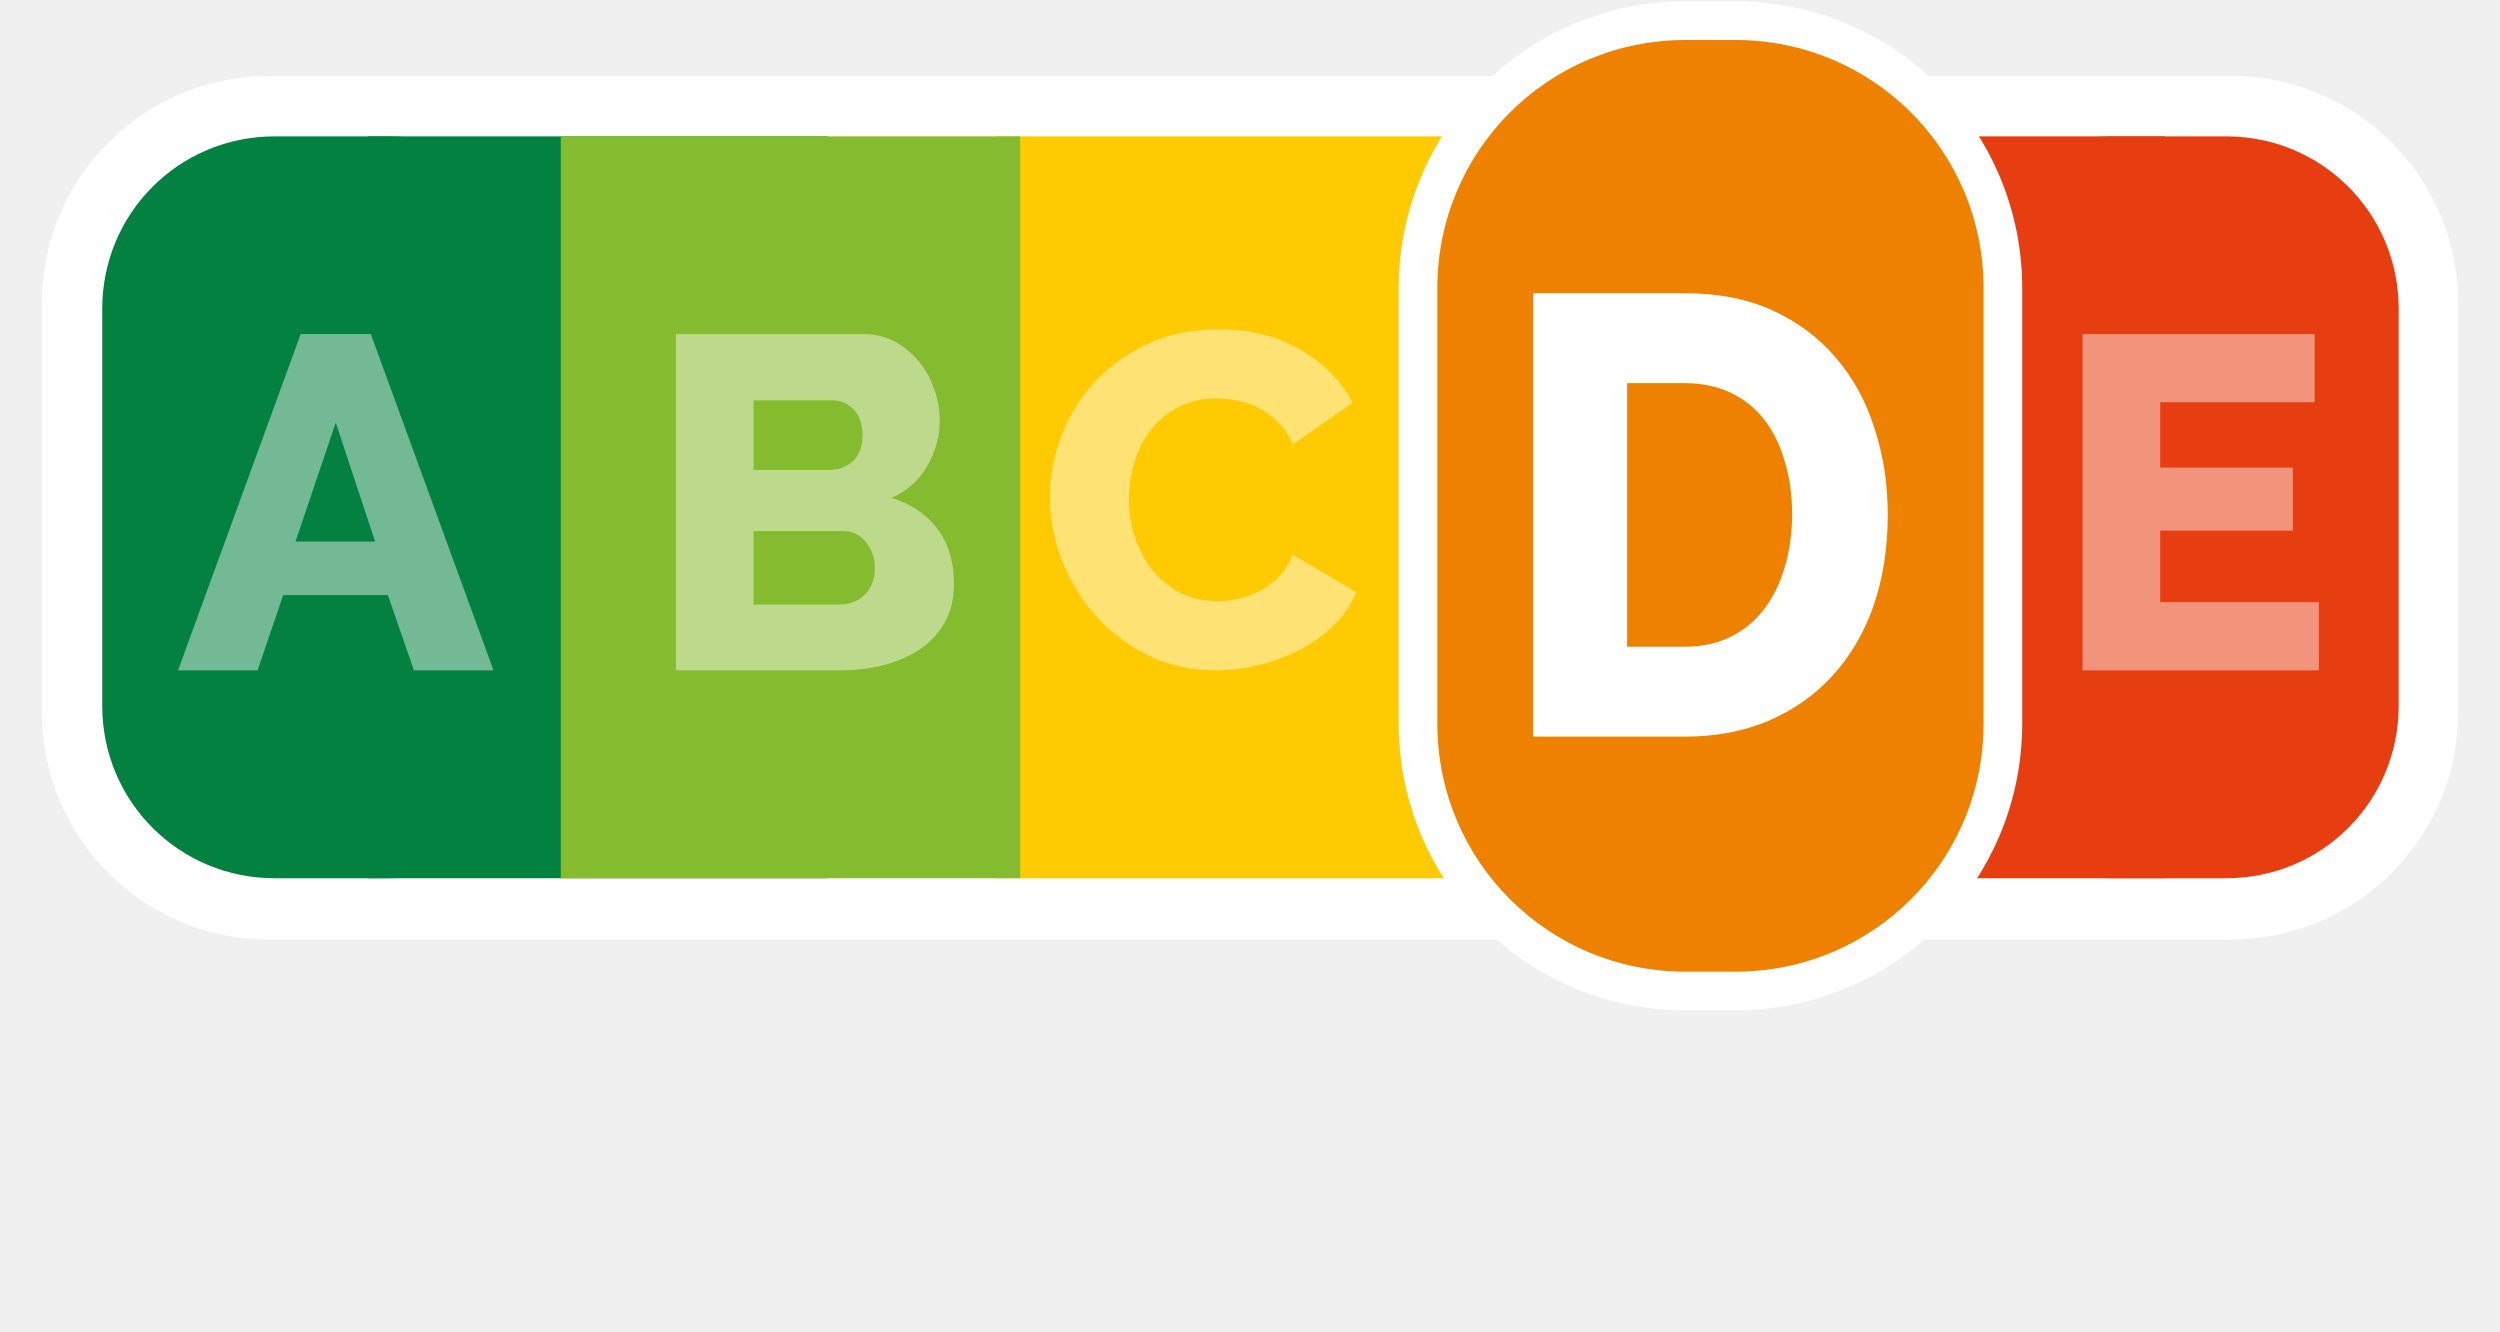
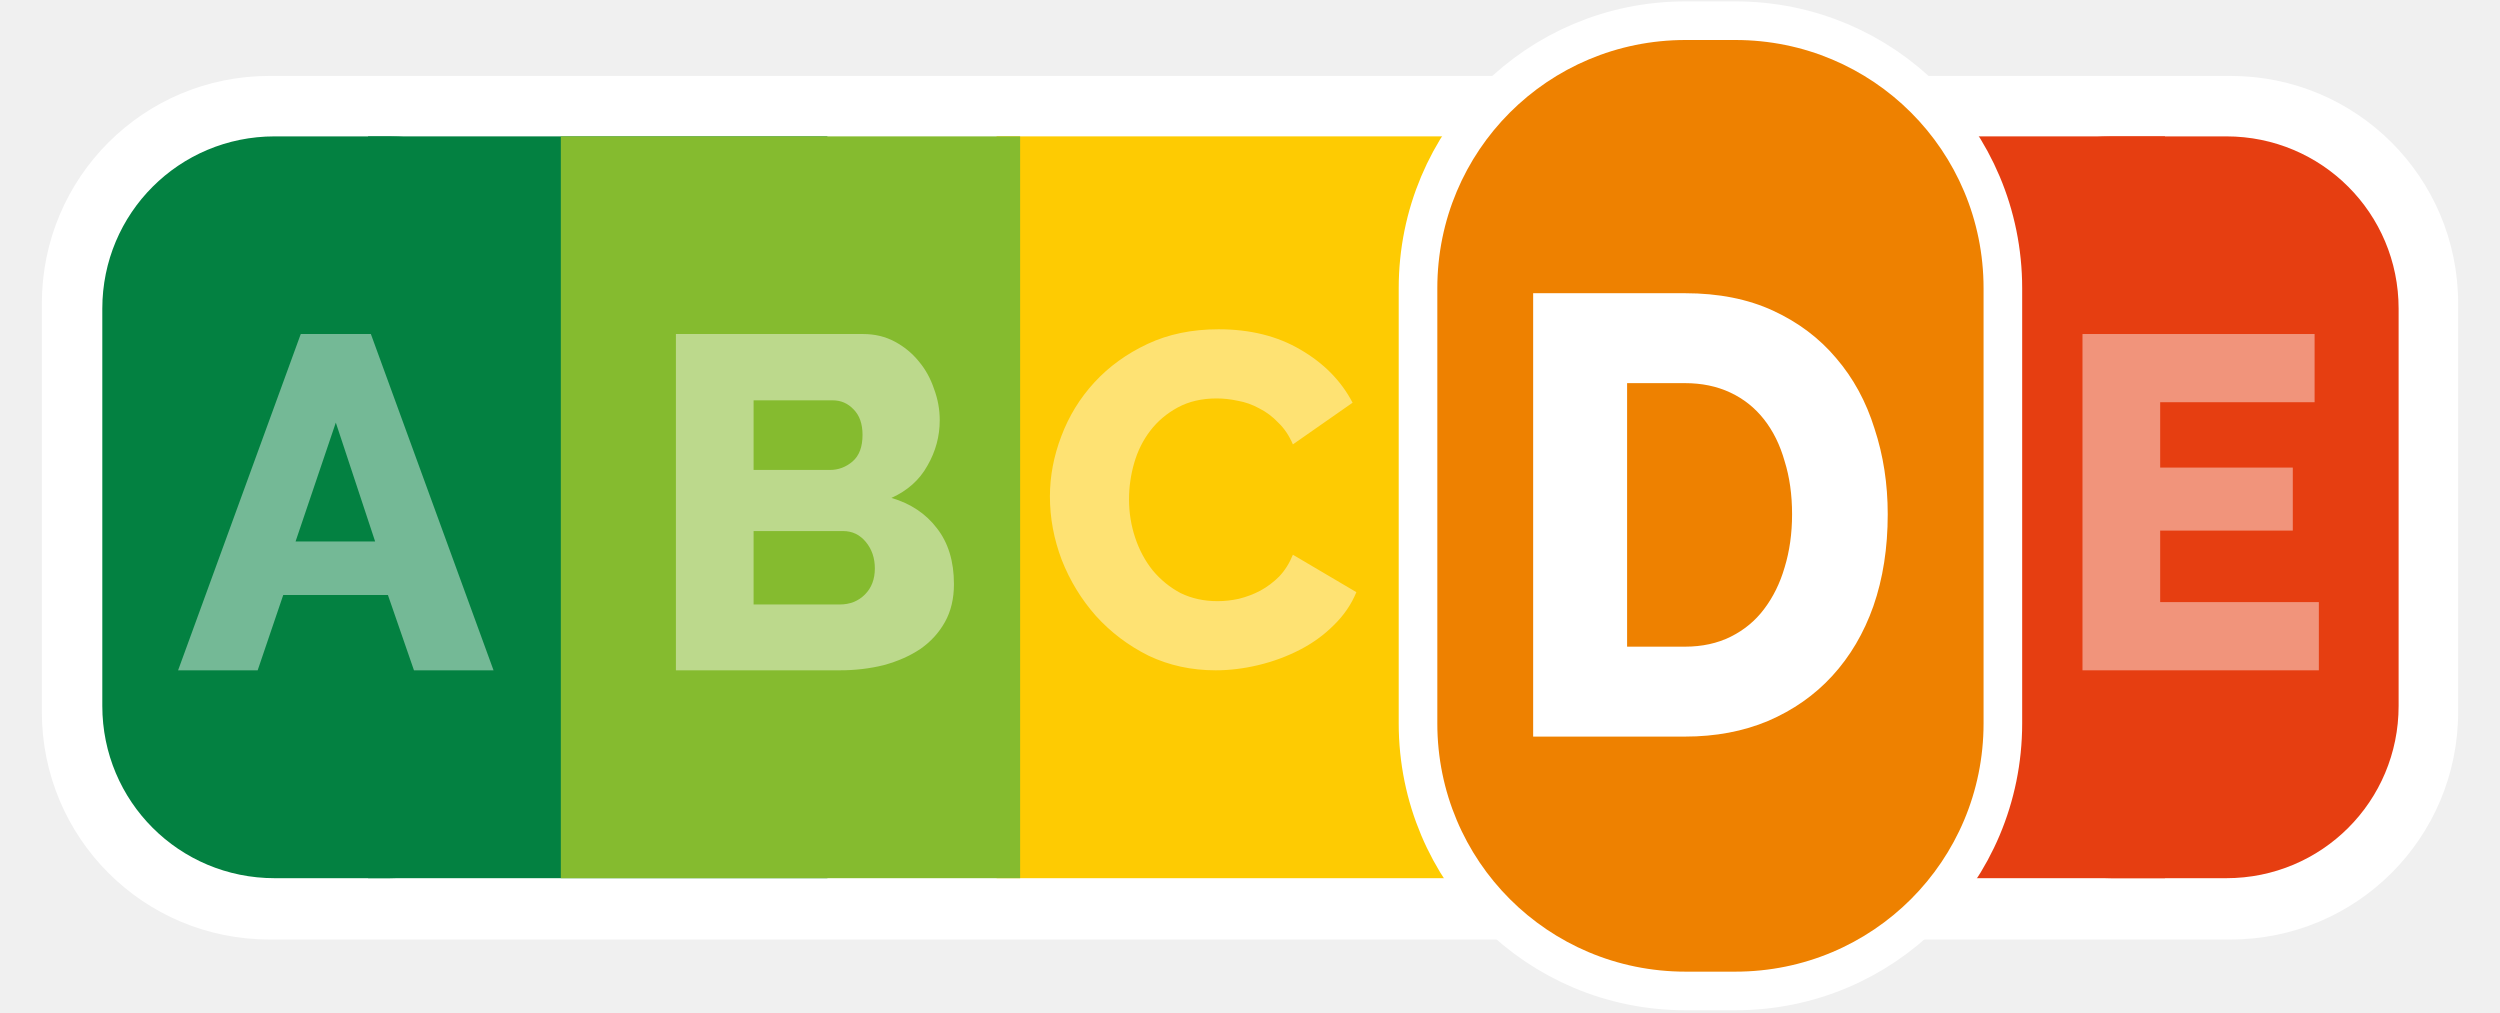
- <svg xmlns="http://www.w3.org/2000/svg" width="244.08" height="130" viewBox="0 250 777.094 1052.362" id="svg4443" version="1.1" style="&#10;    background: #333;&#10;">
+ <svg xmlns="http://www.w3.org/2000/svg" width="244.08" height="98.82" viewBox="0 250 777.094 800" id="svg4443" version="1.1">
  <g id="layer1">
    <path style="opacity:1;fill:#ffffff;fill-opacity:1;fill-rule:evenodd;stroke:none;stroke-width:1;stroke-linecap:round;stroke-linejoin:round;stroke-miterlimit:4;stroke-dasharray:none;stroke-dashoffset:0;stroke-opacity:1" d="m -386.315,310 1549.724,0 c 99.748,0 180.049,80.302 180.049,180.049 l 0,322.481 c 0,99.747 -80.302,180.049 -180.049,180.049 l -1549.724,0 c -99.747,0 -180.049,-80.302 -180.049,-180.049 l 0,-322.481 c 0,-99.747 80.302,-180.049 180.049,-180.049 z" id="rect5333" />
    <path style="opacity:1;fill:#038141;fill-opacity:1;fill-rule:evenodd;stroke:none;stroke-width:1;stroke-linecap:round;stroke-linejoin:round;stroke-miterlimit:4;stroke-dasharray:none;stroke-dashoffset:0;stroke-opacity:1" d="m -308.515,357.79 363.03,0 0,586.315 -363.03,0 z" id="rect5287" />
    <path style="opacity:1;fill:#e63e11;fill-opacity:1;fill-rule:evenodd;stroke:none;stroke-width:1;stroke-linecap:round;stroke-linejoin:round;stroke-miterlimit:4;stroke-dasharray:none;stroke-dashoffset:0;stroke-opacity:1" d="m 748.698,357.79 363.03,0 0,586.315 -363.03,0 z" id="rect5289" />
    <path style="opacity:1;fill:#038141;fill-opacity:1;fill-rule:evenodd;stroke:none;stroke-width:1;stroke-linecap:round;stroke-linejoin:round;stroke-miterlimit:4;stroke-dasharray:none;stroke-dashoffset:0;stroke-opacity:1" d="m -382.381,357.79 90.648,0 c 75.45,0 136.191,60.741 136.191,136.191 l 0,313.932 c 0,75.45 -60.741,136.191 -136.191,136.191 l -90.648,0 c -75.45,0 -136.191,-60.741 -136.191,-136.191 l 0,-313.932 c 0,-75.45 60.741,-136.191 136.191,-136.191 z" id="rect5291" />
    <path style="opacity:1;fill:#ee8100;fill-opacity:1;fill-rule:evenodd;stroke:none;stroke-width:1;stroke-linecap:round;stroke-linejoin:round;stroke-miterlimit:4;stroke-dasharray:none;stroke-dashoffset:0;stroke-opacity:1" d="m 570.957,357.79 363.03,0 0,586.315 -363.03,0 z" id="rect5293" />
    <path id="path5480" style="font-style:normal;font-variant:normal;font-weight:800;font-stretch:normal;font-size:medium;line-height:90%;font-family:Raleway;-inkscape-font-specification:'Raleway Ultra-Bold';letter-spacing:0px;word-spacing:0px;fill:#ffffff;fill-opacity:0.446;stroke:none;stroke-width:1px;stroke-linecap:butt;stroke-linejoin:miter;stroke-opacity:1" d="m 636.605,789.037 0,-265.802 99.208,0 q 32.945,0 57.653,10.482 24.708,10.482 41.181,28.452 16.846,17.97 25.083,42.304 8.611,23.96 8.611,51.289 0,30.324 -9.36,55.032 -9.36,24.334 -26.955,41.929 -17.221,17.221 -41.929,26.955 -24.334,9.359 -54.284,9.359 l -99.208,0 z M 805.82,655.762 q 0,-17.595 -4.867,-31.821 -4.492,-14.6 -13.477,-25.083 -8.985,-10.482 -22.088,-16.098 -13.103,-5.616 -29.575,-5.616 l -37.811,0 0,157.984 37.811,0 q 16.847,0 29.95,-5.99 13.103,-5.99 21.713,-16.472 8.985,-10.857 13.477,-25.083 4.867,-14.6 4.867,-31.821 z" />
    <path style="opacity:1;fill:#fecb02;fill-opacity:1;fill-rule:evenodd;stroke:none;stroke-width:1;stroke-linecap:round;stroke-linejoin:round;stroke-miterlimit:4;stroke-dasharray:none;stroke-dashoffset:0;stroke-opacity:1" d="m 188.259,357.79 383.321,0 0,586.315 -383.321,0 z" id="rect5299" />
    <path style="opacity:1;fill:#85bb2f;fill-opacity:1;fill-rule:evenodd;stroke:none;stroke-width:1;stroke-linecap:round;stroke-linejoin:round;stroke-miterlimit:4;stroke-dasharray:none;stroke-dashoffset:0;stroke-opacity:1" d="m 206.865,357.79 -363.03,0 0,586.315 363.03,0 z" id="rect5301" />
    <path id="path5475" style="font-style:normal;font-variant:normal;font-weight:800;font-stretch:normal;font-size:medium;line-height:90%;font-family:Raleway;-inkscape-font-specification:'Raleway Ultra-Bold';letter-spacing:0px;word-spacing:0px;fill:#ffffff;fill-opacity:0.446;stroke:none;stroke-width:1px;stroke-linecap:butt;stroke-linejoin:miter;stroke-opacity:1" d="m 230.404,642.411 q 0,-23.96 8.985,-47.545 8.985,-23.96 26.206,-42.678 17.221,-18.718 41.929,-30.324 24.708,-11.605 56.155,-11.605 37.437,0 64.766,16.098 27.703,16.098 41.181,41.929 l -47.171,32.945 q -4.492,-10.482 -11.605,-17.221 -6.739,-7.113 -14.975,-11.231 -8.236,-4.492 -16.847,-5.99 -8.61,-1.872 -16.847,-1.872 -17.595,0 -30.698,7.113 -13.103,7.113 -21.713,18.344 -8.61,11.231 -12.729,25.457 -4.118,14.226 -4.118,28.826 0,15.723 4.867,30.324 4.867,14.6 13.852,25.831 9.359,11.231 22.088,17.97 13.103,6.364 29.201,6.364 8.236,0 16.847,-1.872 8.985,-2.246 16.847,-6.364 8.236,-4.492 14.975,-11.231 6.739,-7.113 10.857,-17.221 l 50.165,29.575 q -5.99,14.6 -17.97,26.206 -11.605,11.605 -26.955,19.467 -15.349,7.862 -32.57,11.98 -17.221,4.118 -33.693,4.118 -28.826,0 -53.16,-11.605 -23.96,-11.98 -41.555,-31.447 -17.221,-19.467 -26.955,-44.176 -9.359,-24.708 -9.359,-50.165 z" />
    <path id="path5472" style="font-style:normal;font-variant:normal;font-weight:800;font-stretch:normal;font-size:medium;line-height:90%;font-family:Raleway;-inkscape-font-specification:'Raleway Ultra-Bold';letter-spacing:0px;word-spacing:0px;fill:#ffffff;fill-opacity:0.446;stroke:none;stroke-width:1px;stroke-linecap:butt;stroke-linejoin:miter;stroke-opacity:1" d="m 154.552,711.669 q 0,17.221 -7.113,29.95 -7.113,12.729 -19.467,21.339 -12.354,8.236 -28.826,12.729 -16.472,4.118 -34.816,4.118 l -129.532,0 0,-265.802 147.876,0 q 13.852,0 25.083,5.99 11.231,5.99 19.093,15.723 7.862,9.359 11.98,21.713 4.492,11.98 4.492,24.708 0,19.093 -9.734,35.94 -9.359,16.847 -28.452,25.457 22.837,6.739 35.94,23.96 13.477,17.221 13.477,44.176 z M 92.033,699.315 q 0,-12.354 -7.113,-20.965 -7.113,-8.61 -17.97,-8.61 l -70.756,0 0,58.027 68.135,0 q 11.98,0 19.842,-7.862 7.862,-7.862 7.862,-20.59 z m -95.839,-132.901 0,55.032 60.273,0 q 10.108,0 17.97,-6.739 7.862,-6.739 7.862,-20.965 0,-13.103 -7.113,-20.216 -6.739,-7.113 -16.472,-7.113 l -62.52,0 z" />
    <path id="path5417" style="font-style:normal;font-variant:normal;font-weight:800;font-stretch:normal;font-size:medium;line-height:90%;font-family:Raleway;-inkscape-font-specification:'Raleway Ultra-Bold';letter-spacing:0px;word-spacing:0px;fill:#ffffff;fill-opacity:0.446;stroke:none;stroke-width:1px;stroke-linecap:butt;stroke-linejoin:miter;stroke-opacity:1" d="m -361.712,514.002 55.407,0 96.962,265.802 -62.894,0 -20.59,-59.525 -82.736,0 -20.216,59.525 -62.894,0 96.962,-265.802 z m 58.776,163.974 -31.073,-93.967 -31.821,93.967 62.894,0 z" />
    <path style="opacity:1;fill:#e63e11;fill-opacity:1;fill-rule:evenodd;stroke:none;stroke-width:1;stroke-linecap:round;stroke-linejoin:round;stroke-miterlimit:4;stroke-dasharray:none;stroke-dashoffset:0;stroke-opacity:1" d="m 1069.556,357.79 90.647,0 c 75.45,0 136.192,60.741 136.192,136.191 l 0,313.932 c 0,75.45 -60.742,136.191 -136.192,136.191 l -90.647,0 c -75.45,0 -136.192,-60.741 -136.192,-136.191 l 0,-313.932 c 0,-75.45 60.742,-136.191 136.192,-136.191 z" id="rect5315" />
    <path style="opacity:1;fill:#0039ff;fill-opacity:0.63;fill-rule:evenodd;stroke:#ffffff;stroke-width:61.032;stroke-linecap:round;stroke-linejoin:round;stroke-miterlimit:4;stroke-dasharray:none;stroke-dashoffset:0;stroke-opacity:1" d="m 732.809,281.616 39.326,0 c 108.699,0 196.208,87.509 196.208,196.208 l 0,343.941 c 0,108.699 -87.508,196.208 -196.208,196.208 l -39.326,0 c -108.699,0 -196.208,-87.509 -196.208,-196.208 l 0,-343.941 c 0,-108.699 87.509,-196.208 196.208,-196.208 z" id="rect5317" />
    <path id="path5464" style="font-style:normal;font-variant:normal;font-weight:800;font-stretch:normal;font-size:medium;line-height:90%;font-family:Raleway;-inkscape-font-specification:'Raleway Ultra-Bold';letter-spacing:0px;word-spacing:0px;fill:#ffffff;fill-opacity:0.446;stroke:none;stroke-width:1px;stroke-linecap:butt;stroke-linejoin:miter;stroke-opacity:1" d="m 1233.347,725.895 0,53.909 -186.811,0 0,-265.802 183.441,0 0,53.909 -122.044,0 0,51.663 104.823,0 0,49.791 -104.823,0 0,56.53 125.414,0 z" />
    <path style="opacity:1;fill:#ee8100;fill-opacity:1;fill-rule:evenodd;stroke:none;stroke-width:15.945;stroke-linecap:round;stroke-linejoin:round;stroke-miterlimit:4;stroke-dasharray:none;stroke-dashoffset:0;stroke-opacity:1" d="m 732.809,281.616 39.326,0 c 108.699,0 196.208,87.509 196.208,196.208 l 0,343.941 c 0,108.699 -87.508,196.208 -196.208,196.208 l -39.326,0 c -108.699,0 -196.208,-87.509 -196.208,-196.208 l 0,-343.941 c 0,-108.699 87.509,-196.208 196.208,-196.208 z" id="rect5323" />
    <path id="path5460" style="font-style:normal;font-variant:normal;font-weight:800;font-stretch:normal;font-size:medium;line-height:90%;font-family:Raleway;-inkscape-font-specification:'Raleway Ultra-Bold';letter-spacing:0px;word-spacing:0px;fill:#ffffff;fill-opacity:1;stroke:none;stroke-width:1px;stroke-linecap:butt;stroke-linejoin:miter;stroke-opacity:1" d="m 612.346,832.191 0,-350.438 119.979,0 q 39.842,0 69.724,13.82 29.881,13.82 49.803,37.512 20.373,23.692 30.334,55.774 10.413,31.589 10.413,67.62 0,39.98 -11.318,72.555 -11.319,32.082 -32.598,55.28 -20.826,22.704 -50.709,35.537 -29.428,12.339 -65.649,12.339 l -119.979,0 z m 204.644,-175.713 q 0,-23.198 -5.886,-41.954 -5.432,-19.25 -16.299,-33.07 -10.866,-13.82 -26.712,-21.224 -15.847,-7.404 -35.768,-7.404 l -45.728,0 0,208.288 45.728,0 q 20.374,0 36.221,-7.897 15.846,-7.897 26.259,-21.717 10.866,-14.314 16.299,-33.07 5.886,-19.249 5.886,-41.954 z" />
  </g>
</svg>
